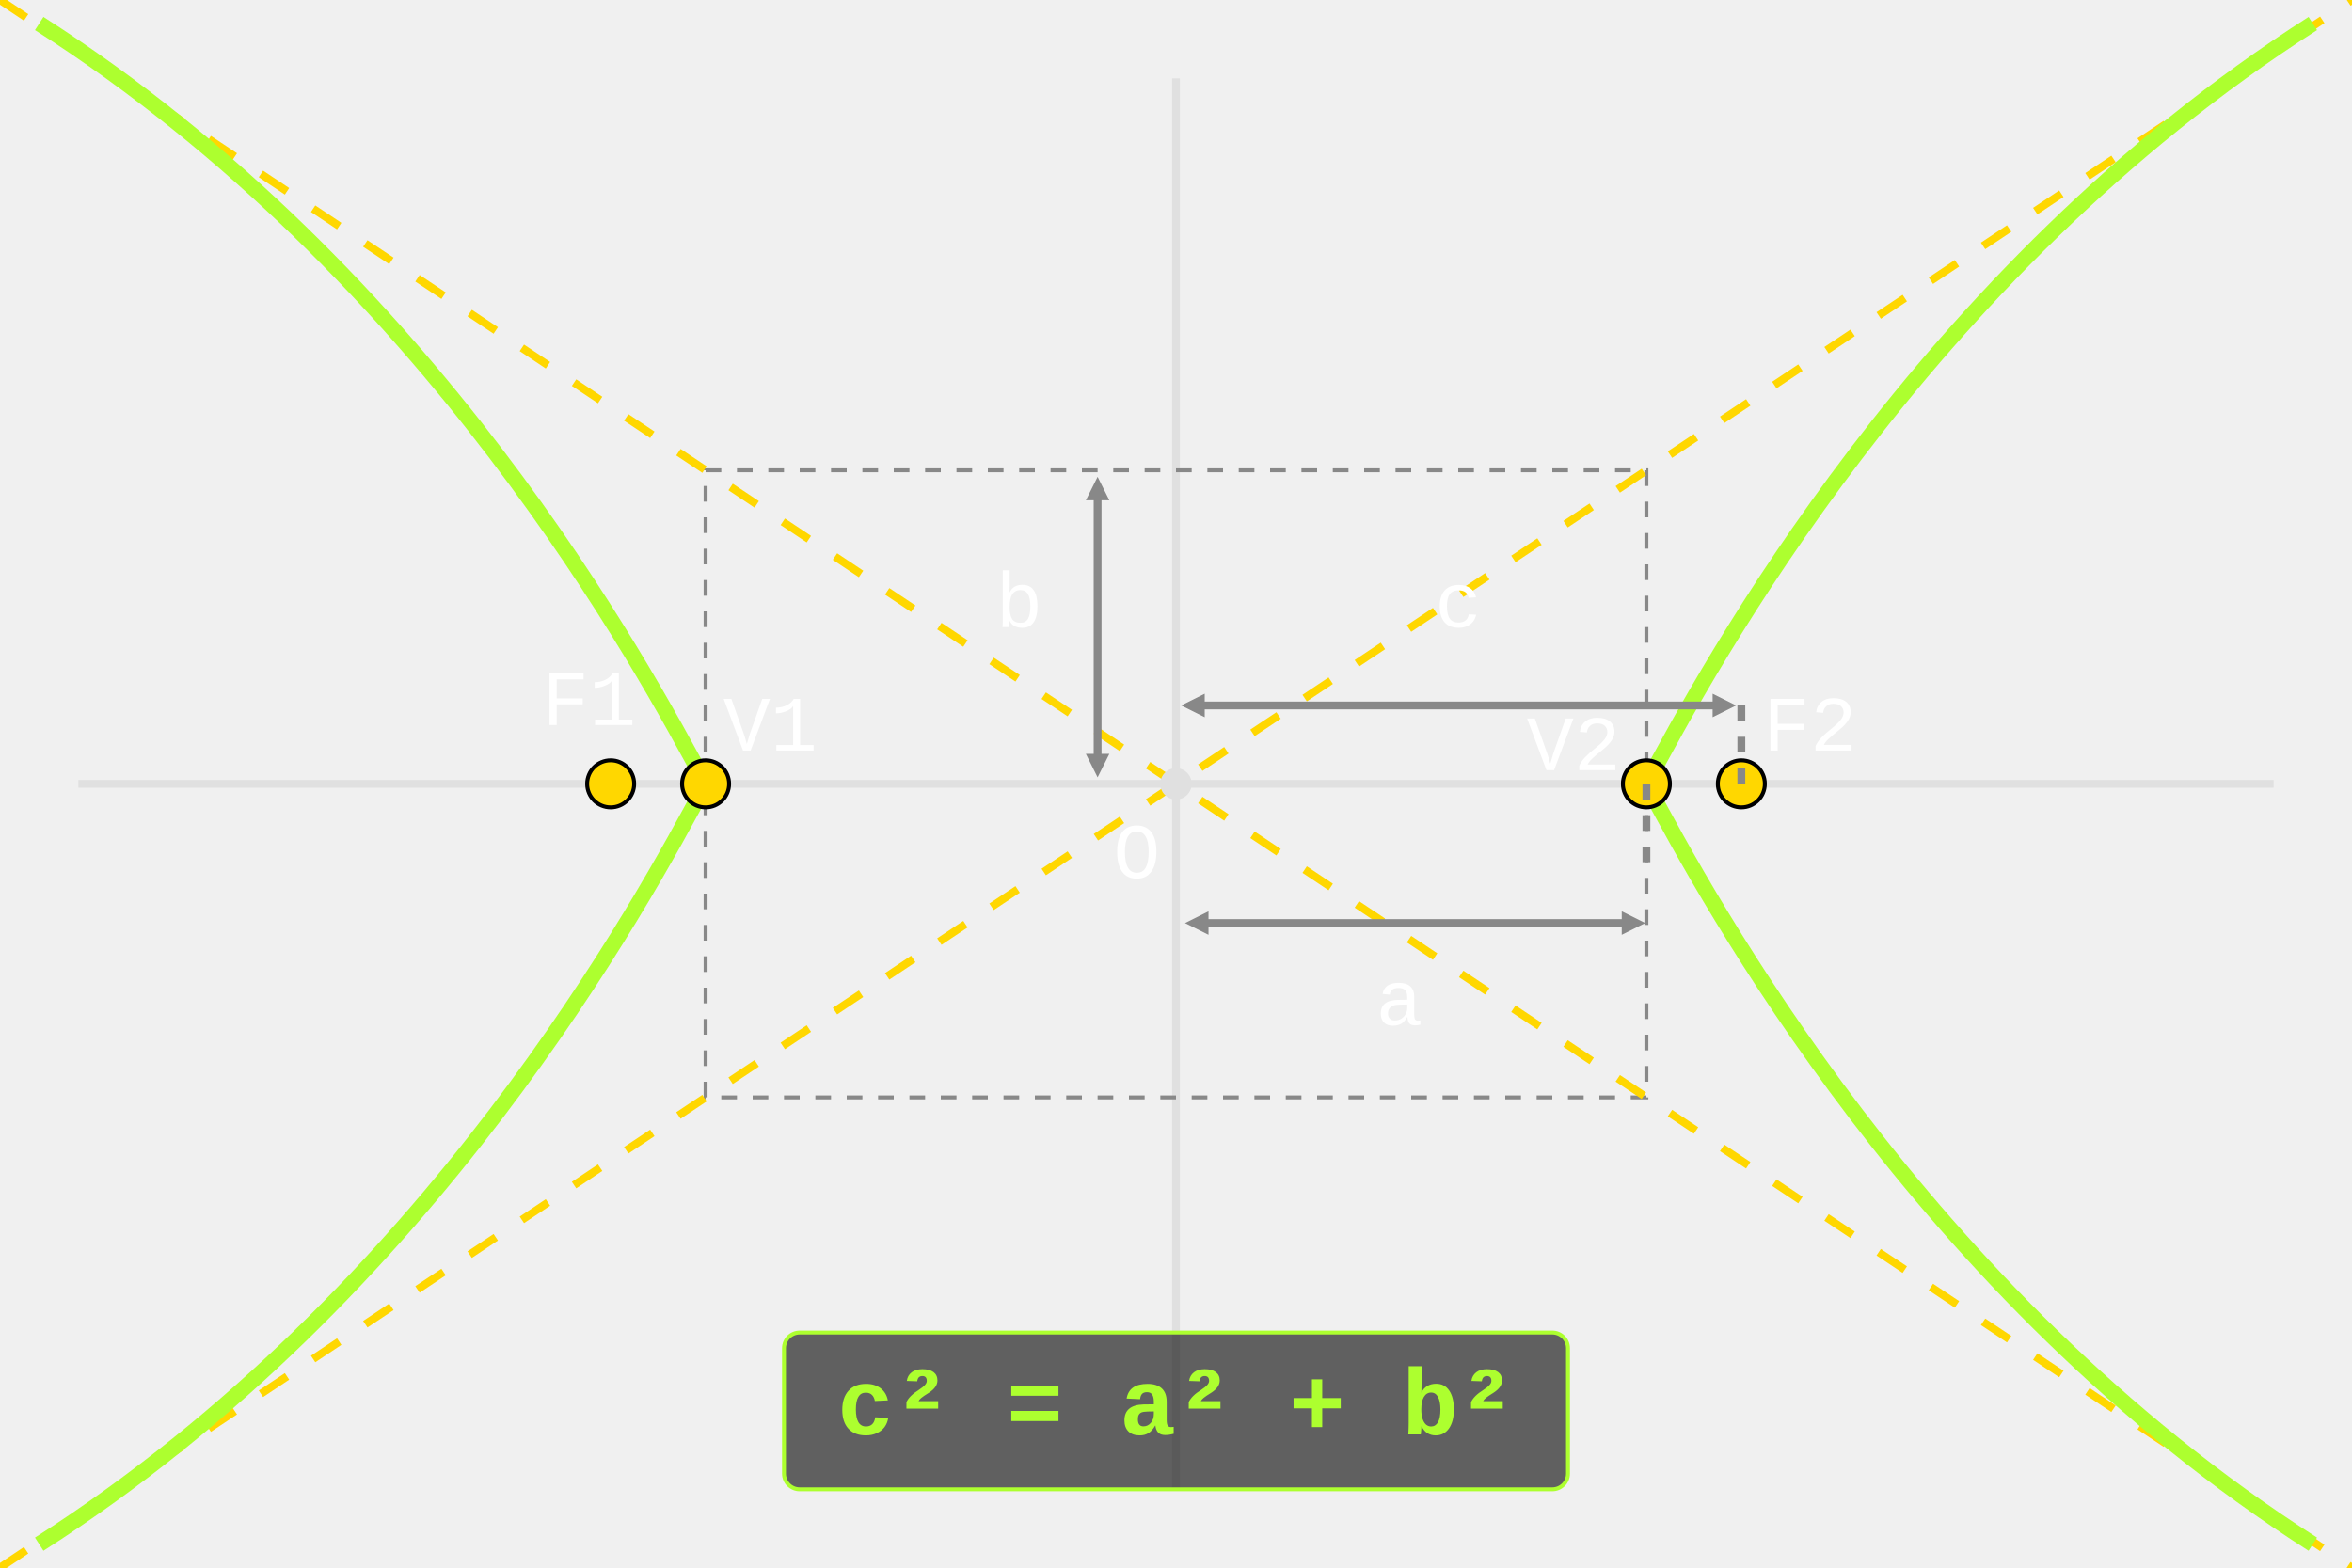
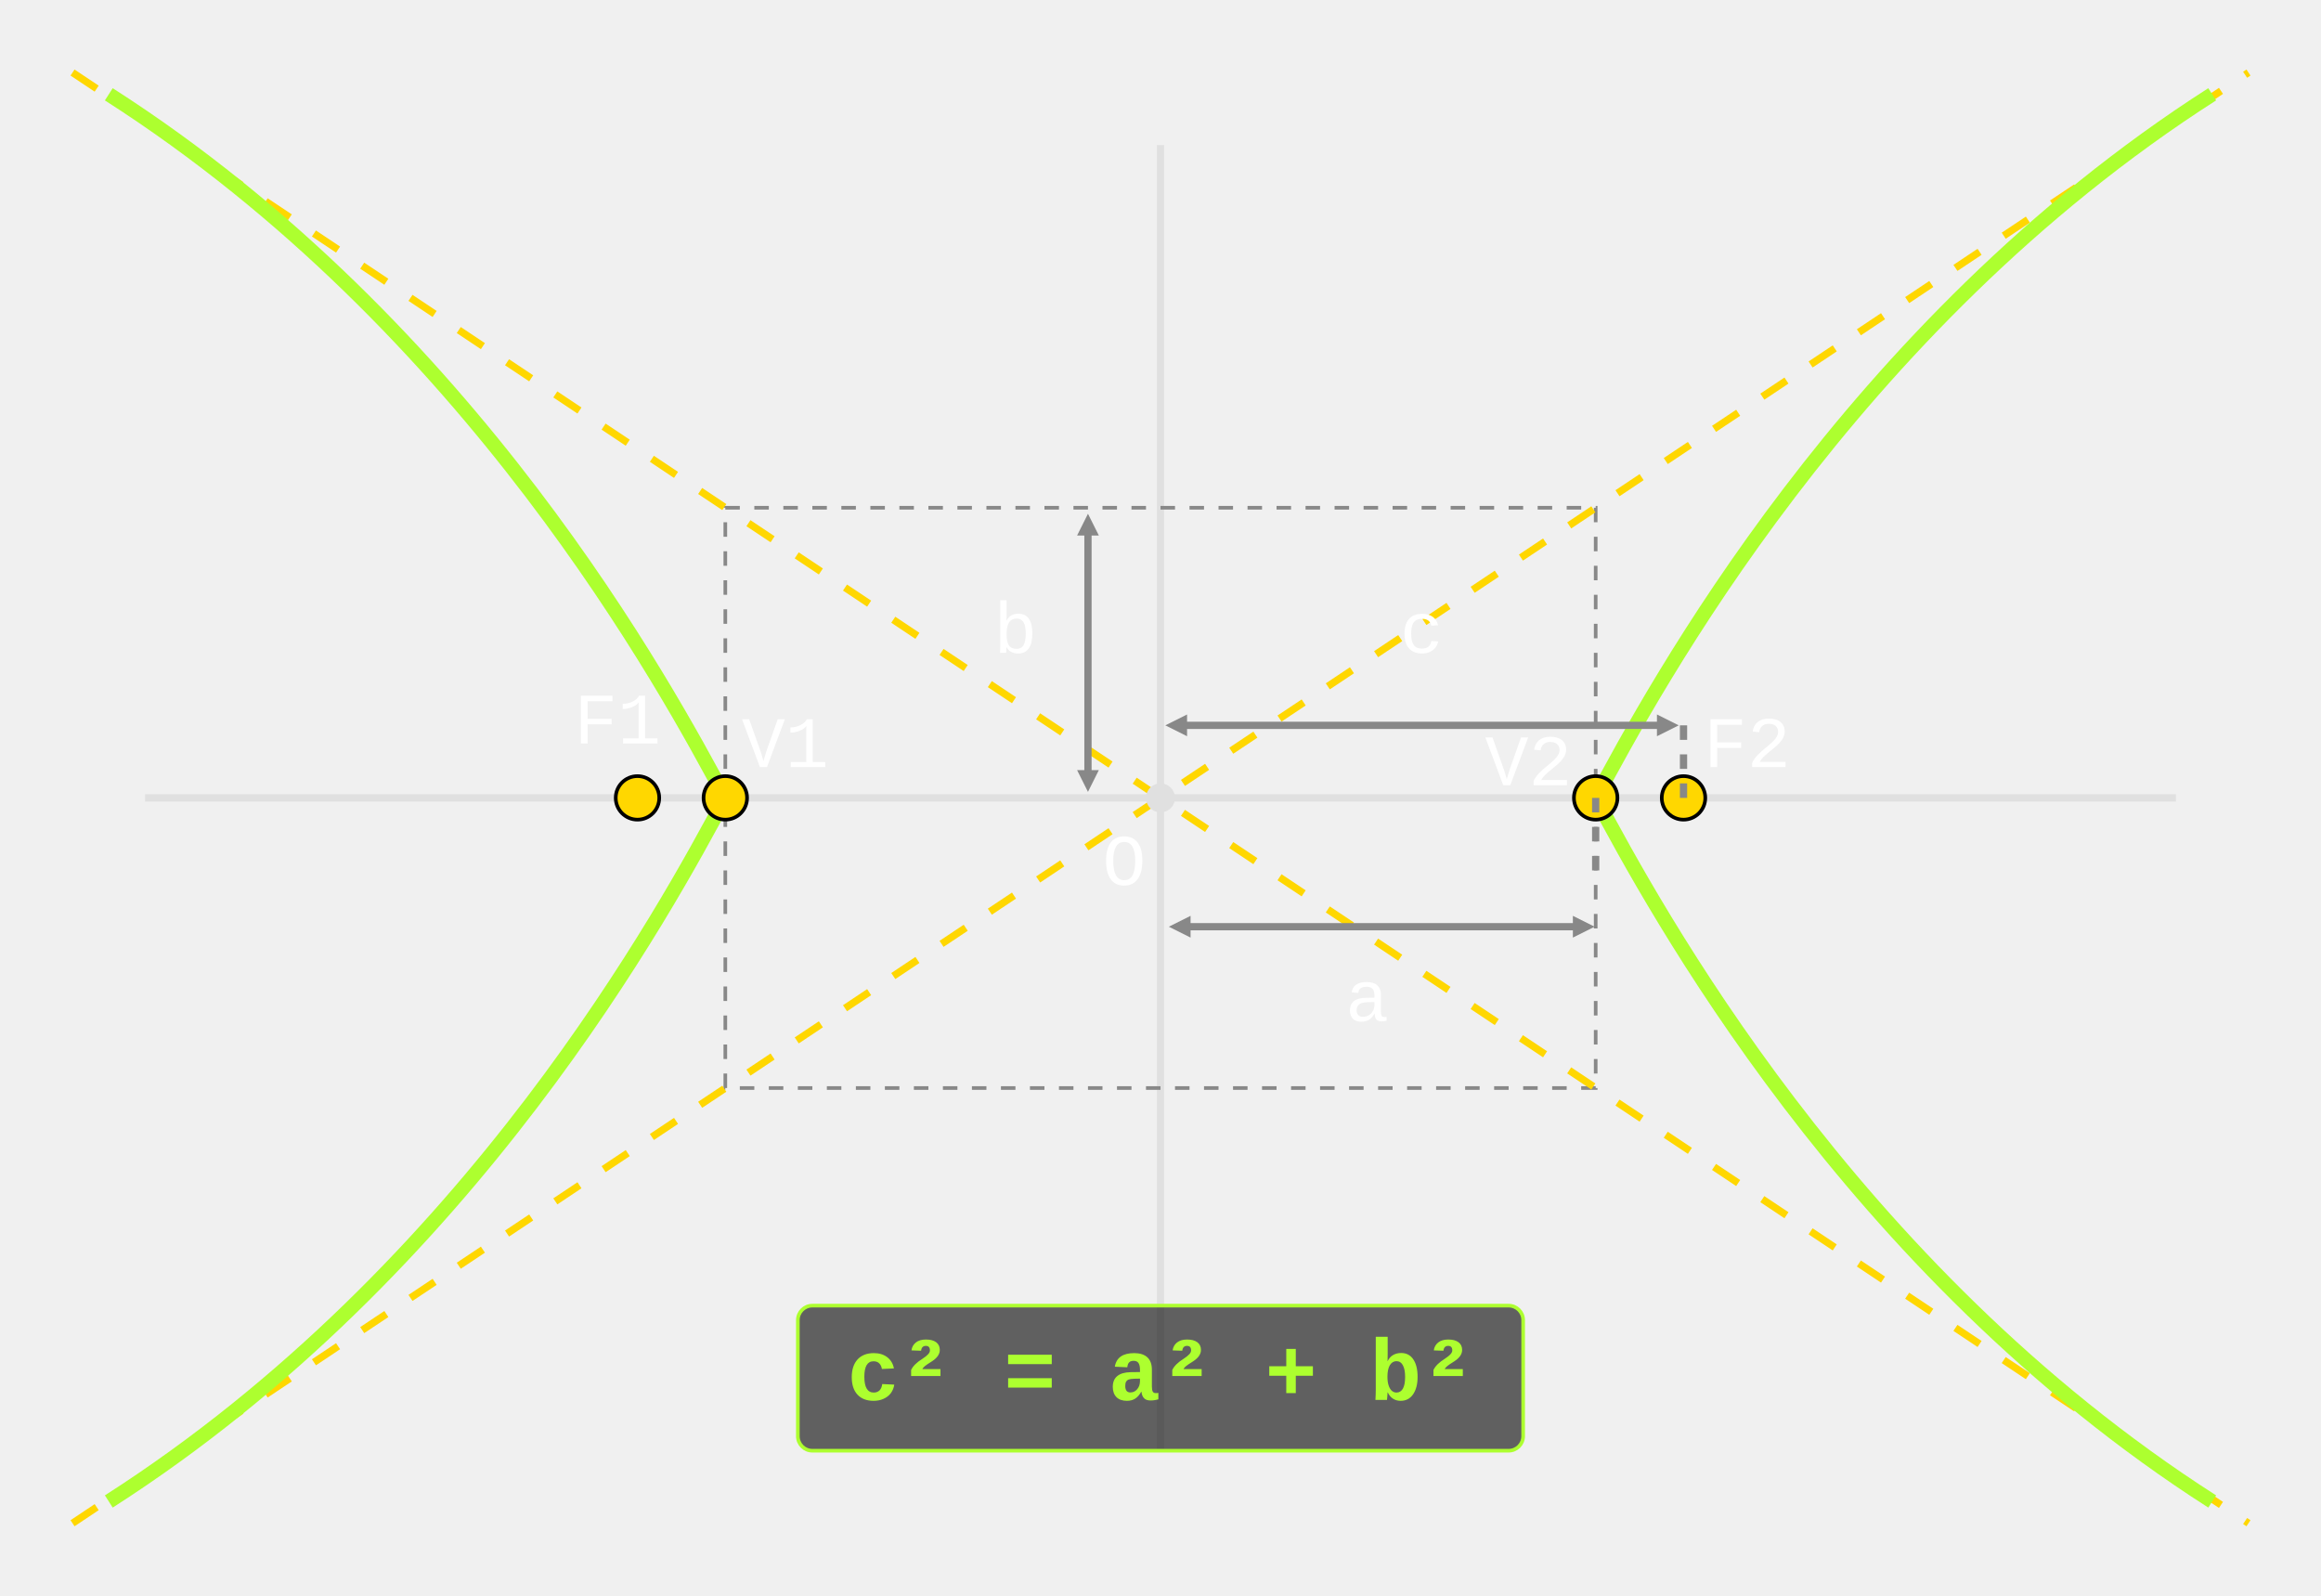
- <svg xmlns="http://www.w3.org/2000/svg" width="600" height="400" viewBox="-150 -100 300 200" style="background-color: #111;" version="1.1" id="svg16">
+ <svg xmlns="http://www.w3.org/2000/svg" width="640" height="440" viewBox="-160 -110 320 220" version="1.1" id="svg16">
  <style id="style1">
    .main-shape { stroke: #ADFF2F; stroke-width: 2; fill: none; }
    .axis-line { stroke: #E0E0E0; stroke-width: 1; }
    .asymptote-line { stroke: #FFD700; stroke-width: 1; stroke-dasharray: 4,4; }
    .aux-rect-line { stroke: #888888; stroke-width: 0.5; stroke-dasharray: 2,2; fill: none; } /* Adicionado fill: none; */
    .dim-line { stroke: #888888; stroke-width: 1; marker-end: url(#arrow); marker-start: url(#arrow); }
    .dim-line-no-arrow { stroke: #888888; stroke-width: 1; stroke-dasharray: 2,2; }
    .focus-point { fill: #FFD700; stroke: #000; stroke-width: 0.5; }
    .vertex-point { fill: #FFD700; stroke: #000; stroke-width: 0.5; }
    .text-label { fill: #FFFFFF; font-family: 'Courier New', monospace; font-size: 10px; text-anchor: middle; }
    .text-formula { fill: #ADFF2F; font-family: 'Courier New', monospace; font-size: 12px; font-weight: bold; text-anchor: middle; }
    .text-bg { fill: rgba(0,0,0,0.6); stroke: #ADFF2F; stroke-width: 0.5px; }
  </style>
  <defs id="defs1">
    <marker id="arrow" viewBox="0 0 10 10" refX="5" refY="5" markerWidth="3" markerHeight="3" orient="auto-start-reverse">
      <path d="M 0 0 L 10 5 L 0 10 z" fill="#888888" id="path1" />
    </marker>
  </defs>
  <line x1="-140" y1="0" x2="140" y2="0" class="axis-line" id="line1" />
  <line x1="0" y1="-90" x2="0" y2="90" class="axis-line" id="line2" />
  <rect x="-60" y="-40" width="120" height="80" class="aux-rect-line" id="rect2" />
  <line x1="-150" y1="-100" x2="150" y2="100" class="asymptote-line" id="line3" />
  <line x1="-150" y1="100" x2="150" y2="-100" class="asymptote-line" id="line4" />
  <path d="M 60,0 C 68,15 95,65 145,97" class="main-shape" id="path4" />
  <path d="M 60,0 C 68,-15 95,-65 145,-97" class="main-shape" id="path5" />
  <path d="M -60,0 C -68,15 -95,65 -145,97" class="main-shape" id="path6" />
  <path d="M -60,0 C -68,-15 -95,-65 -145,-97" class="main-shape" id="path7" />
  <circle cx="-72.11" cy="0" r="3" class="focus-point" id="circle7" />
  <text x="-74.863" y="-7.499" class="text-label" id="text7">F1</text>
  <circle cx="72.11" cy="0" r="3" class="focus-point" id="circle8" />
  <text x="80.871" y="-4.245" class="text-label" id="text8">F2</text>
  <circle cx="-60" cy="0" r="3" class="vertex-point" id="circle9" />
  <text x="-51.74" y="-4.245" class="text-label" id="text9">V1</text>
  <circle cx="60" cy="0" r="3" class="vertex-point" id="circle10" />
  <text x="50.738" y="-1.742" class="text-label" id="text10">V2</text>
  <circle cx="0" cy="0" r="2" fill="#E0E0E0" id="circle11" />
  <text x="-5" y="12" class="text-label" id="text11">O</text>
  <line x1="2.646" y1="17.76" x2="58.355" y2="17.76" class="dim-line" id="line11" />
  <text x="28.498" y="30.763" class="text-label" id="text12">a</text>
  <line x1="60" y1="0" x2="60" y2="10" class="dim-line-no-arrow" id="line12" />
  <line x1="-10" y1="-2.328" x2="-10" y2="-37.672" class="dim-line" id="line13" />
  <text x="-20" y="-20" class="text-label" id="text13">b</text>
  <line x1="2.163" y1="-10" x2="69.947" y2="-10" class="dim-line" id="line15" />
  <text x="36" y="-20" class="text-label" id="text15">c</text>
  <line x1="72.11" y1="0" x2="72.11" y2="-10" class="dim-line-no-arrow" id="line16" />
  <rect x="-50" y="70" width="100" height="20" rx="2" class="text-bg" id="rect16" />
  <text x="0" y="83" class="text-formula" id="text16">c² = a² + b²</text>
</svg>
